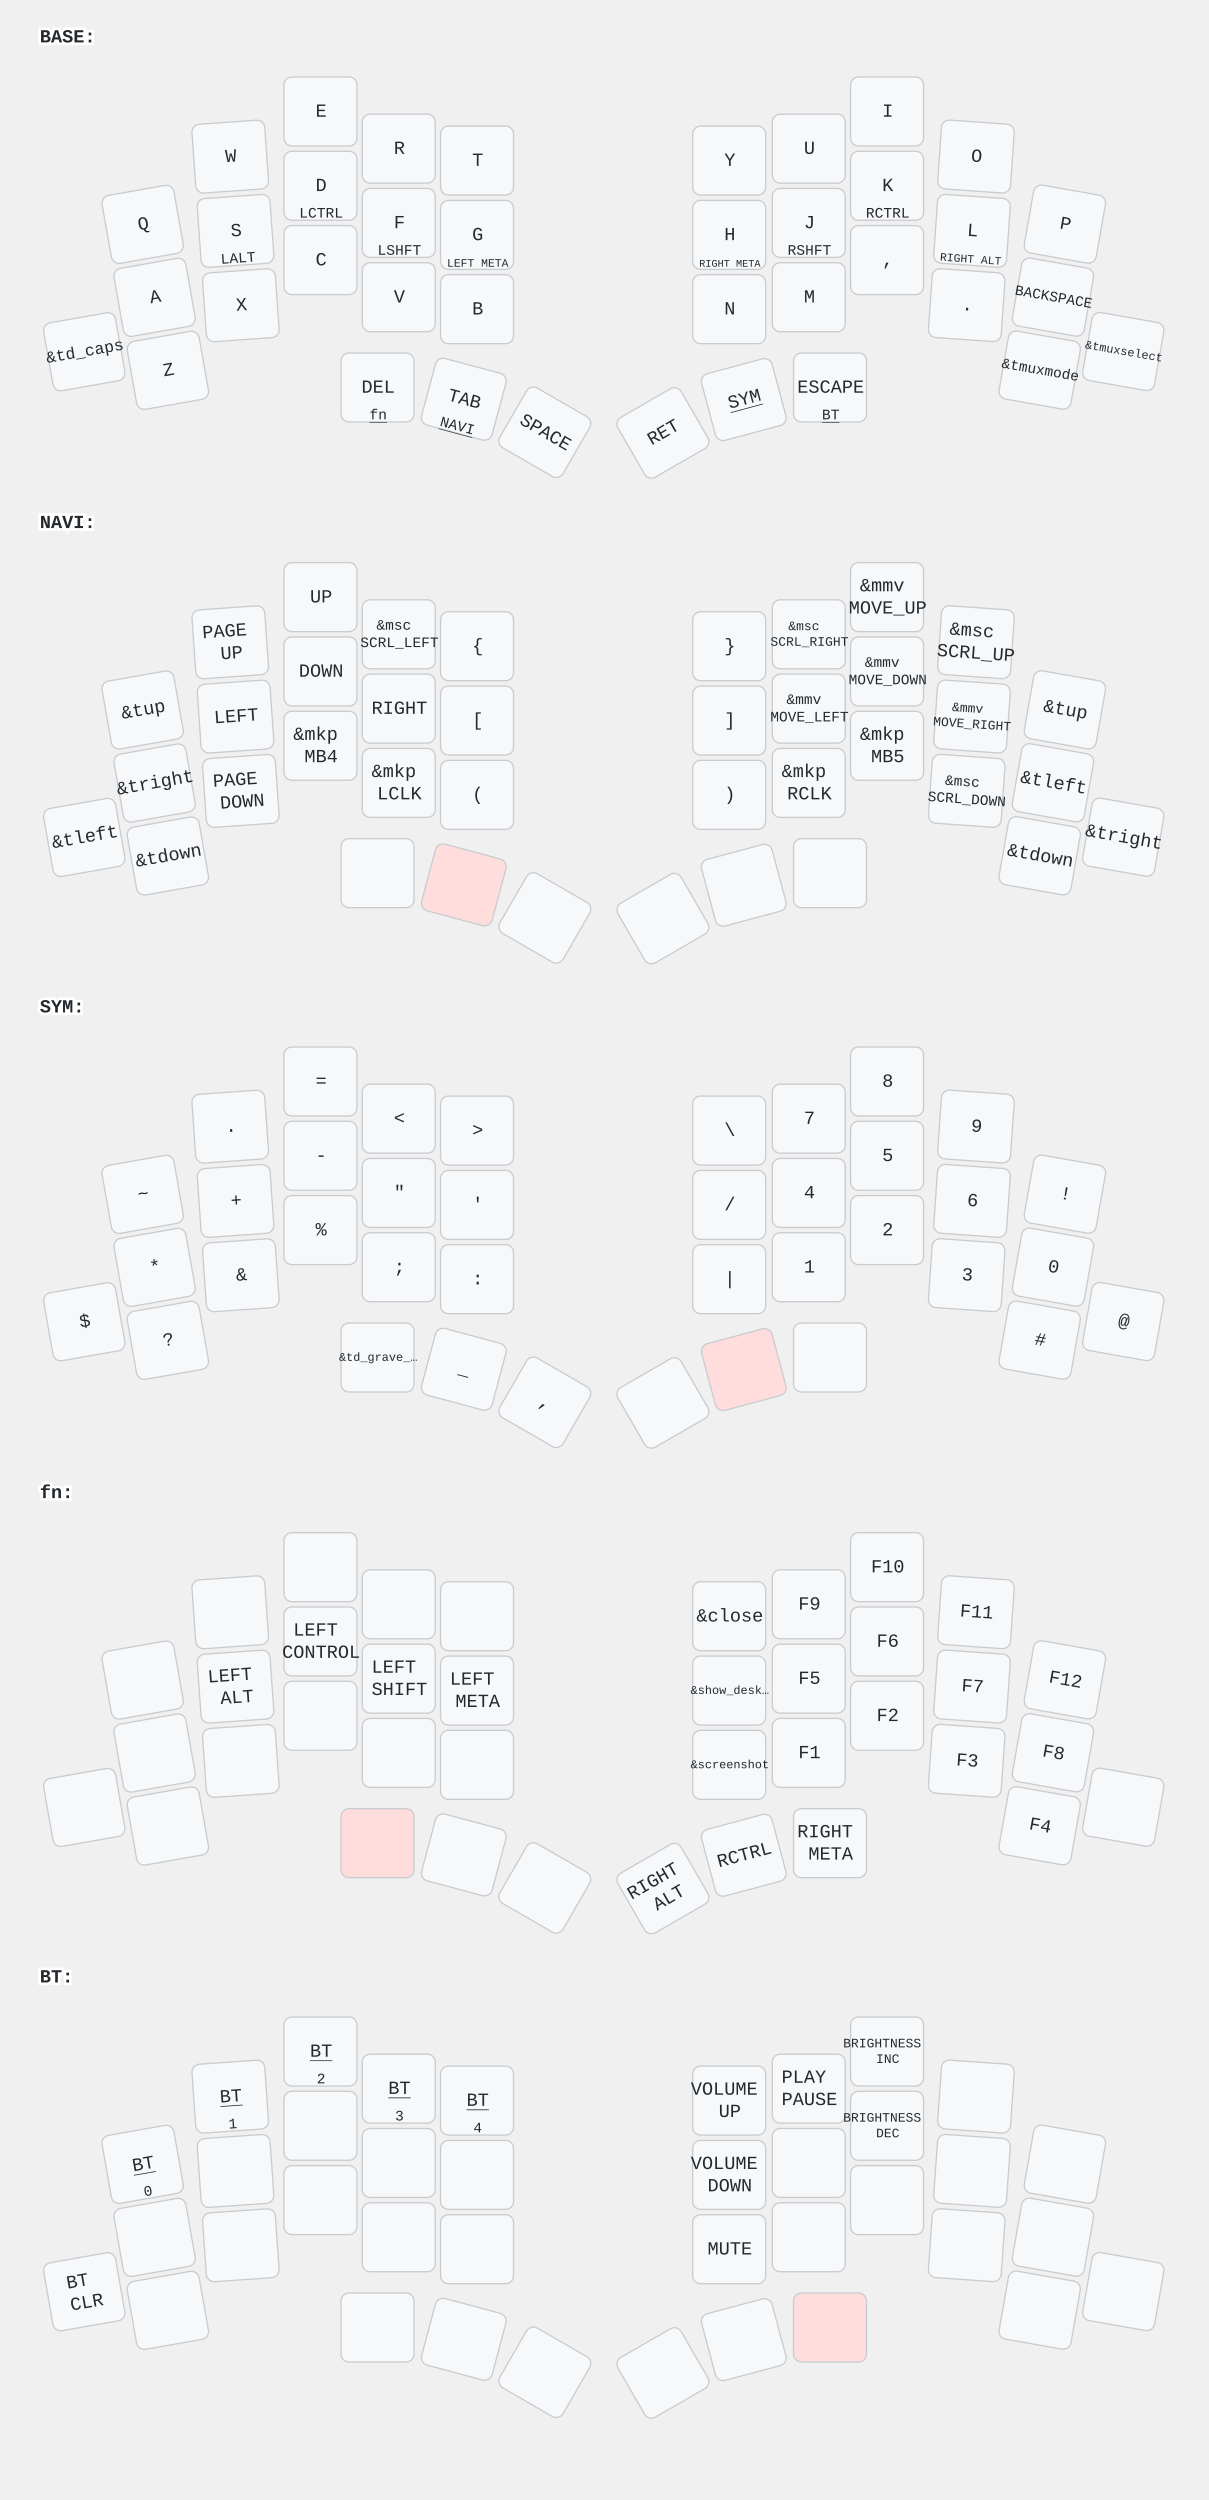
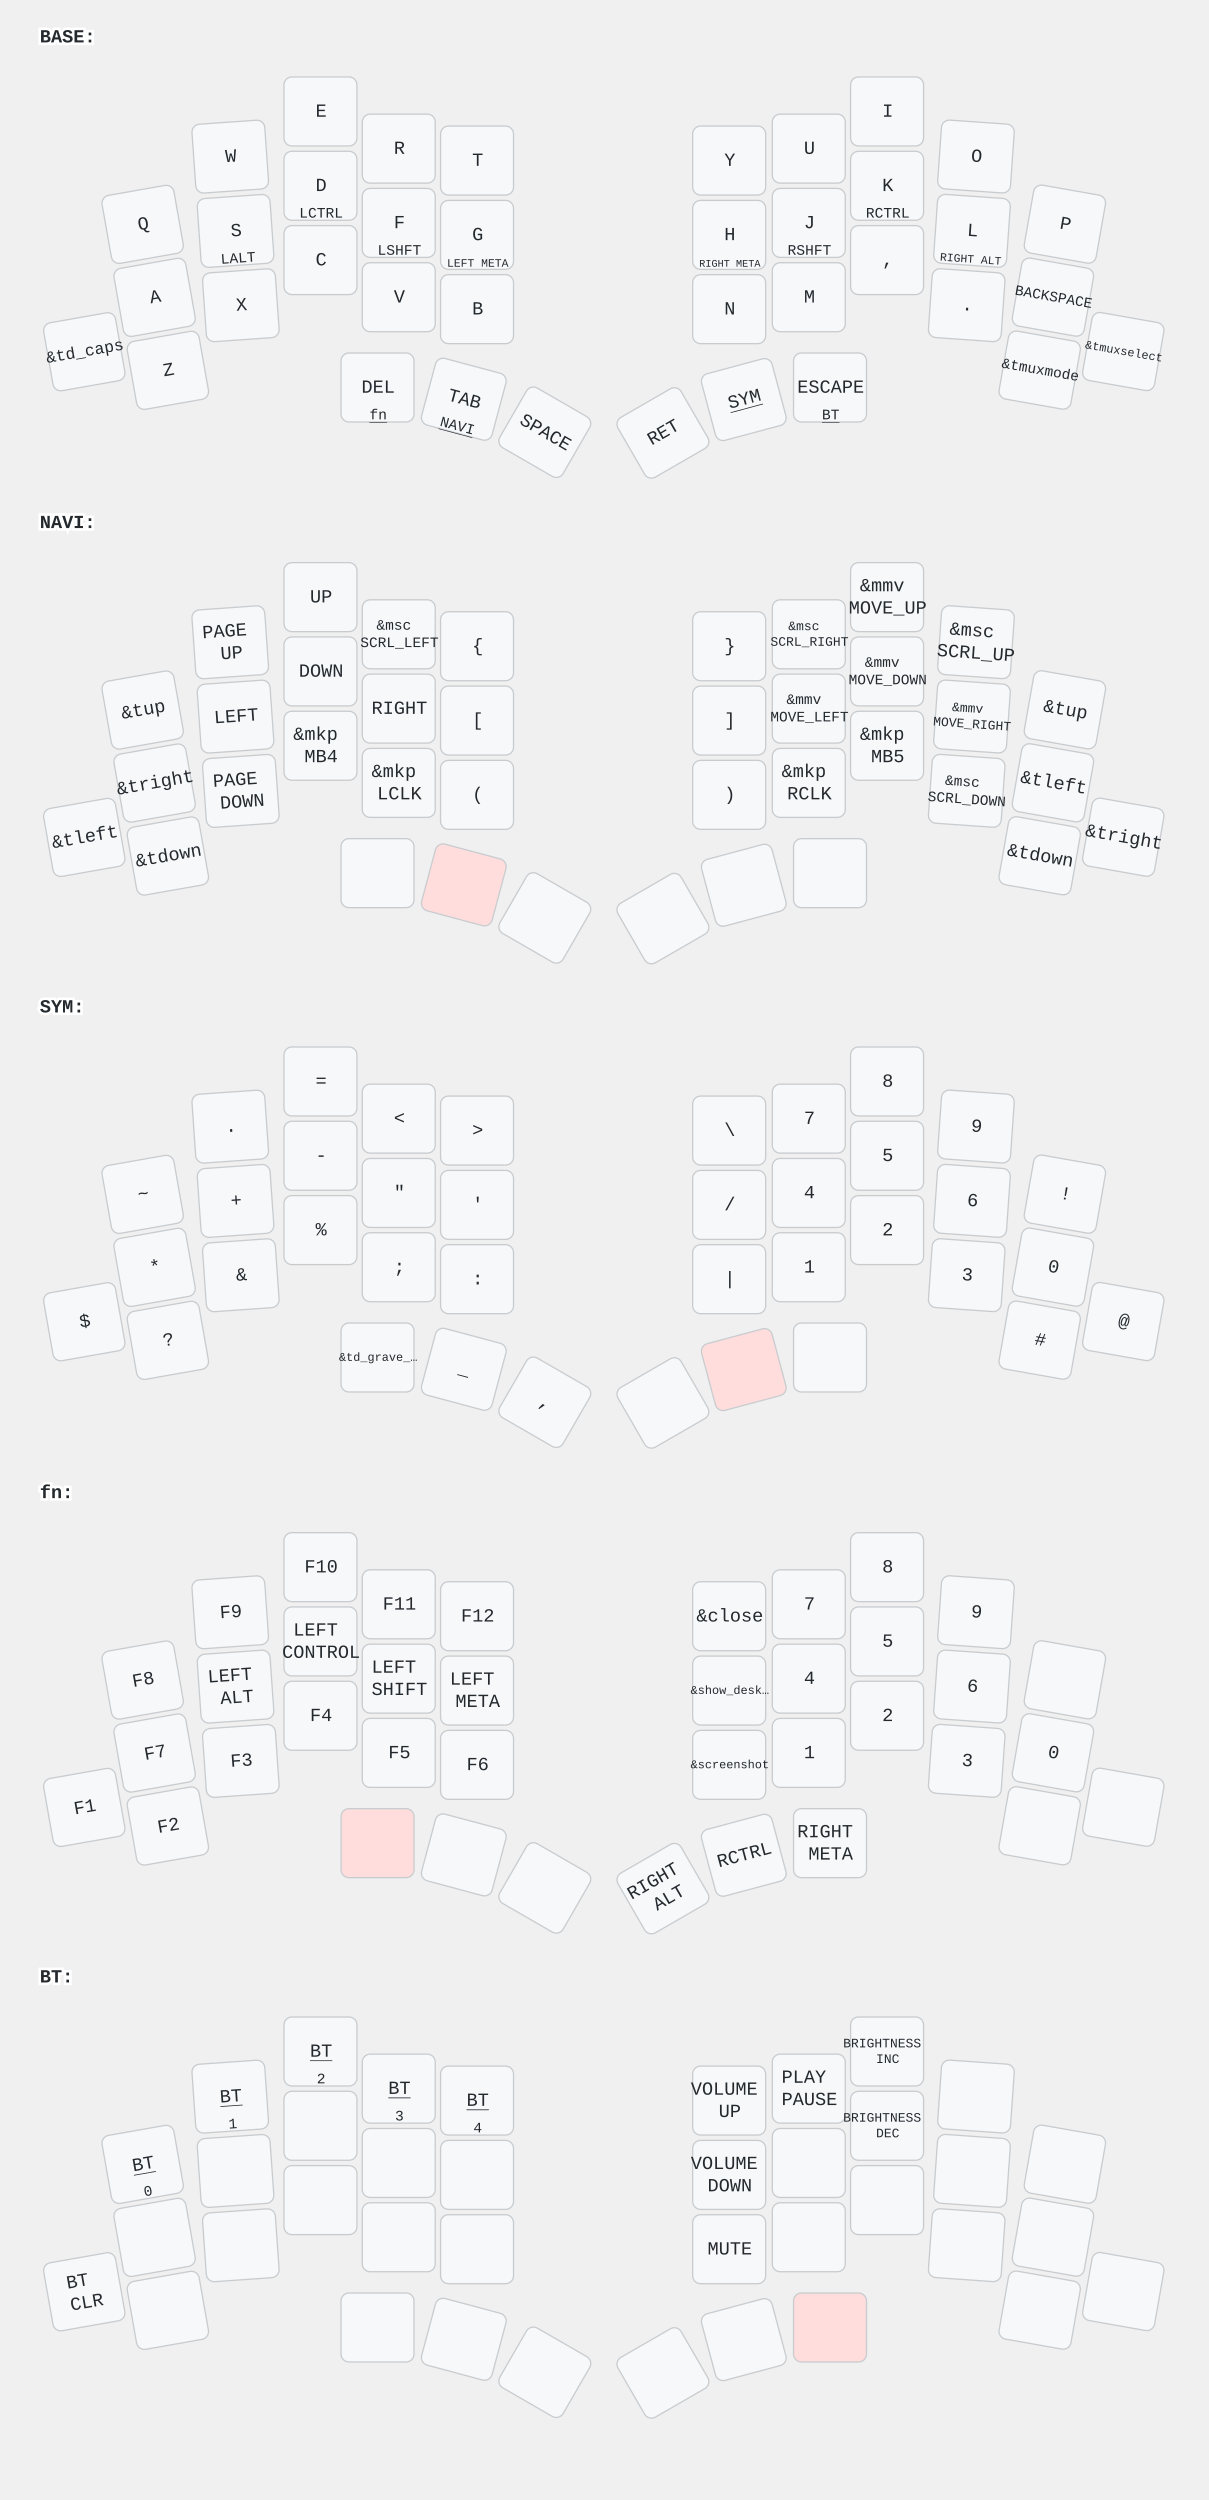
<svg xmlns="http://www.w3.org/2000/svg" width="911" height="1884" viewBox="0 0 911 1884" class="keymap">
  <style>/* inherit to force styles through use tags */
svg path {
    fill: inherit;
}

/* font and background color specifications */
svg.keymap {
    font-family: SFMono-Regular,Consolas,Liberation Mono,Menlo,monospace;
    font-size: 14px;
    font-kerning: normal;
    text-rendering: optimizeLegibility;
    fill: #24292e;
}

/* default key styling */
rect.key {
    fill: #f6f8fa;
}

rect.key, rect.combo {
    stroke: #c9cccf;
    stroke-width: 1;
}

/* default key side styling, only used is draw_key_sides is set */
rect.side {
    filter: brightness(90%);
}

/* color accent for combo boxes */
rect.combo, rect.combo-separate {
    fill: #cdf;
}

/* color accent for held keys */
rect.held, rect.combo.held {
    fill: #fdd;
}

/* color accent for ghost (optional) keys */
rect.ghost, rect.combo.ghost {
    stroke-dasharray: 4, 4;
    stroke-width: 2;
}

text {
    text-anchor: middle;
    dominant-baseline: middle;
}

/* styling for layer labels */
text.label {
    font-weight: bold;
    text-anchor: start;
    stroke: white;
    stroke-width: 4;
    paint-order: stroke;
}

/* styling for optional footer */
text.footer {
    text-anchor: end;
    dominant-baseline: auto;
    stroke: white;
    stroke-width: 4;
    paint-order: stroke;
}

/* styling for combo tap, and key non-tap label text */
text.combo, text.hold, text.shifted, text.left, text.right, text.tl, text.tr, text.bl, text.br {
    font-size: 11px;
}

text.hold, text.bl, text.br {
    text-anchor: middle;
    dominant-baseline: auto;
}

text.shifted, text.tl, text.tr {
    text-anchor: middle;
    dominant-baseline: hanging;
}

text.left, text.tl, text.bl {
    text-anchor: start;
}

text.right, text.tr, text.br {
    text-anchor: end;
}

text.layer-activator {
    text-decoration: underline;
}

/* styling for hold/shifted label text in combo box */
text.combo.hold, text.combo.shifted, text.combo.left, text.combo.right {
    font-size: 8px;
}

/* lighter symbol for transparent keys */
text.trans {
    fill: #7b7e81;
}

/* styling for combo dendrons */
path.combo {
    stroke-width: 1;
    stroke: gray;
    fill: none;
}

/* Start Tabler Icons Cleanup */
/* cannot use height/width with glyphs */
.icon-tabler &gt; path {
    fill: inherit;
    stroke: inherit;
    stroke-width: 2;
}
/* hide tabler's default box */
.icon-tabler &gt; path[stroke="none"][fill="none"] {
    visibility: hidden;
}
/* End Tabler Icons Cleanup */
</style>
  <g transform="translate(30, 0)" class="layer-BASE">
    <text x="0" y="28" class="label" id="BASE">BASE:</text>
    <g transform="translate(0, 56)">
      <g transform="translate(78, 113) rotate(-10.0)" class="key keypos-0">
        <rect rx="6" ry="6" x="-28" y="-26" width="55" height="52" class="key" />
        <text x="0" y="0" class="key tap">Q</text>
      </g>
      <g transform="translate(144, 62) rotate(-4.0)" class="key keypos-1">
        <rect rx="6" ry="6" x="-28" y="-26" width="55" height="52" class="key" />
        <text x="0" y="0" class="key tap">W</text>
      </g>
      <g transform="translate(212, 28)" class="key keypos-2">
        <rect rx="6" ry="6" x="-28" y="-26" width="55" height="52" class="key" />
        <text x="0" y="0" class="key tap">E</text>
      </g>
      <g transform="translate(271, 56)" class="key keypos-3">
        <rect rx="6" ry="6" x="-28" y="-26" width="55" height="52" class="key" />
        <text x="0" y="0" class="key tap">R</text>
      </g>
      <g transform="translate(330, 65)" class="key keypos-4">
        <rect rx="6" ry="6" x="-28" y="-26" width="55" height="52" class="key" />
        <text x="0" y="0" class="key tap">T</text>
      </g>
      <g transform="translate(520, 65)" class="key keypos-5">
        <rect rx="6" ry="6" x="-28" y="-26" width="55" height="52" class="key" />
        <text x="0" y="0" class="key tap">Y</text>
      </g>
      <g transform="translate(580, 56)" class="key keypos-6">
        <rect rx="6" ry="6" x="-28" y="-26" width="55" height="52" class="key" />
        <text x="0" y="0" class="key tap">U</text>
      </g>
      <g transform="translate(639, 28)" class="key keypos-7">
        <rect rx="6" ry="6" x="-28" y="-26" width="55" height="52" class="key" />
        <text x="0" y="0" class="key tap">I</text>
      </g>
      <g transform="translate(706, 62) rotate(4.0)" class="key keypos-8">
        <rect rx="6" ry="6" x="-28" y="-26" width="55" height="52" class="key" />
        <text x="0" y="0" class="key tap">O</text>
      </g>
      <g transform="translate(773, 113) rotate(10.0)" class="key keypos-9">
        <rect rx="6" ry="6" x="-28" y="-26" width="55" height="52" class="key" />
        <text x="0" y="0" class="key tap">P</text>
      </g>
      <g transform="translate(87, 168) rotate(-10.0)" class="key keypos-10">
        <rect rx="6" ry="6" x="-28" y="-26" width="55" height="52" class="key" />
        <text x="0" y="0" class="key tap">A</text>
      </g>
      <g transform="translate(148, 118) rotate(-4.0)" class="key keypos-11">
        <rect rx="6" ry="6" x="-28" y="-26" width="55" height="52" class="key" />
        <text x="0" y="0" class="key tap">S</text>
        <text x="0" y="24" class="key hold">LALT</text>
      </g>
      <g transform="translate(212, 84)" class="key keypos-12">
        <rect rx="6" ry="6" x="-28" y="-26" width="55" height="52" class="key" />
        <text x="0" y="0" class="key tap">D</text>
        <text x="0" y="24" class="key hold">LCTRL</text>
      </g>
      <g transform="translate(271, 112)" class="key keypos-13">
        <rect rx="6" ry="6" x="-28" y="-26" width="55" height="52" class="key" />
        <text x="0" y="0" class="key tap">F</text>
        <text x="0" y="24" class="key hold">LSHFT</text>
      </g>
      <g transform="translate(330, 121)" class="key keypos-14">
        <rect rx="6" ry="6" x="-28" y="-26" width="55" height="52" class="key" />
        <text x="0" y="0" class="key tap">G</text>
        <text x="0" y="24" class="key hold">
          <tspan style="font-size: 78%">LEFT META</tspan>
        </text>
      </g>
      <g transform="translate(520, 121)" class="key keypos-15">
        <rect rx="6" ry="6" x="-28" y="-26" width="55" height="52" class="key" />
        <text x="0" y="0" class="key tap">H</text>
        <text x="0" y="24" class="key hold">
          <tspan style="font-size: 70%">RIGHT META</tspan>
        </text>
      </g>
      <g transform="translate(580, 112)" class="key keypos-16">
        <rect rx="6" ry="6" x="-28" y="-26" width="55" height="52" class="key" />
        <text x="0" y="0" class="key tap">J</text>
        <text x="0" y="24" class="key hold">RSHFT</text>
      </g>
      <g transform="translate(639, 84)" class="key keypos-17">
        <rect rx="6" ry="6" x="-28" y="-26" width="55" height="52" class="key" />
        <text x="0" y="0" class="key tap">K</text>
        <text x="0" y="24" class="key hold">RCTRL</text>
      </g>
      <g transform="translate(703, 118) rotate(4.0)" class="key keypos-18">
        <rect rx="6" ry="6" x="-28" y="-26" width="55" height="52" class="key" />
        <text x="0" y="0" class="key tap">L</text>
        <text x="0" y="24" class="key hold">
          <tspan style="font-size: 78%">RIGHT ALT</tspan>
        </text>
      </g>
      <g transform="translate(764, 168) rotate(10.0)" class="key keypos-19">
        <rect rx="6" ry="6" x="-28" y="-26" width="55" height="52" class="key" />
        <text x="0" y="0" class="key tap">
          <tspan style="font-size: 78%">BACKSPACE</tspan>
        </text>
      </g>
      <g transform="translate(34, 209) rotate(-10.0)" class="key keypos-20">
        <rect rx="6" ry="6" x="-28" y="-26" width="55" height="52" class="key" />
        <text x="0" y="0" class="key tap">
          <tspan style="font-size: 88%">&amp;td_caps</tspan>
        </text>
      </g>
      <g transform="translate(97, 223) rotate(-10.0)" class="key keypos-21">
        <rect rx="6" ry="6" x="-28" y="-26" width="55" height="52" class="key" />
        <text x="0" y="0" class="key tap">Z</text>
      </g>
      <g transform="translate(152, 174) rotate(-4.0)" class="key keypos-22">
        <rect rx="6" ry="6" x="-28" y="-26" width="55" height="52" class="key" />
        <text x="0" y="0" class="key tap">X</text>
      </g>
      <g transform="translate(212, 140)" class="key keypos-23">
        <rect rx="6" ry="6" x="-28" y="-26" width="55" height="52" class="key" />
        <text x="0" y="0" class="key tap">C</text>
      </g>
      <g transform="translate(271, 168)" class="key keypos-24">
        <rect rx="6" ry="6" x="-28" y="-26" width="55" height="52" class="key" />
        <text x="0" y="0" class="key tap">V</text>
      </g>
      <g transform="translate(330, 177)" class="key keypos-25">
        <rect rx="6" ry="6" x="-28" y="-26" width="55" height="52" class="key" />
        <text x="0" y="0" class="key tap">B</text>
      </g>
      <g transform="translate(520, 177)" class="key keypos-26">
        <rect rx="6" ry="6" x="-28" y="-26" width="55" height="52" class="key" />
        <text x="0" y="0" class="key tap">N</text>
      </g>
      <g transform="translate(580, 168)" class="key keypos-27">
        <rect rx="6" ry="6" x="-28" y="-26" width="55" height="52" class="key" />
        <text x="0" y="0" class="key tap">M</text>
      </g>
      <g transform="translate(639, 140)" class="key keypos-28">
        <rect rx="6" ry="6" x="-28" y="-26" width="55" height="52" class="key" />
        <text x="0" y="0" class="key tap">,</text>
      </g>
      <g transform="translate(699, 174) rotate(4.0)" class="key keypos-29">
        <rect rx="6" ry="6" x="-28" y="-26" width="55" height="52" class="key" />
        <text x="0" y="0" class="key tap">.</text>
      </g>
      <g transform="translate(754, 223) rotate(10.0)" class="key keypos-30">
        <rect rx="6" ry="6" x="-28" y="-26" width="55" height="52" class="key" />
        <text x="0" y="0" class="key tap">
          <tspan style="font-size: 78%">&amp;tmuxmode</tspan>
        </text>
      </g>
      <g transform="translate(817, 209) rotate(10.0)" class="key keypos-31">
        <rect rx="6" ry="6" x="-28" y="-26" width="55" height="52" class="key" />
        <text x="0" y="0" class="key tap">
          <tspan style="font-size: 64%">&amp;tmuxselect</tspan>
        </text>
      </g>
      <g transform="translate(255, 236)" class="key keypos-32">
        <rect rx="6" ry="6" x="-28" y="-26" width="55" height="52" class="key" />
        <text x="0" y="0" class="key tap">DEL</text>
        <a href="#fn">
          <text x="0" y="24" class="key hold layer-activator">fn</text>
        </a>
      </g>
      <g transform="translate(320, 245) rotate(15.0)" class="key keypos-33">
        <rect rx="6" ry="6" x="-28" y="-26" width="55" height="52" class="key" />
        <text x="0" y="0" class="key tap">TAB</text>
        <a href="#NAVI">
          <text x="0" y="24" class="key hold layer-activator">NAVI</text>
        </a>
      </g>
      <g transform="translate(381, 270) rotate(30.0)" class="key keypos-34">
        <rect rx="6" ry="6" x="-28" y="-26" width="55" height="52" class="key" />
        <text x="0" y="0" class="key tap">SPACE</text>
      </g>
      <g transform="translate(470, 270) rotate(-30.0)" class="key keypos-35">
        <rect rx="6" ry="6" x="-28" y="-26" width="55" height="52" class="key" />
        <text x="0" y="0" class="key tap">RET</text>
      </g>
      <g transform="translate(531, 245) rotate(-15.0)" class="key keypos-36">
        <rect rx="6" ry="6" x="-28" y="-26" width="55" height="52" class="key" />
        <a href="#SYM">
          <text x="0" y="0" class="key tap layer-activator">SYM</text>
        </a>
      </g>
      <g transform="translate(596, 236)" class="key keypos-37">
        <rect rx="6" ry="6" x="-28" y="-26" width="55" height="52" class="key" />
        <text x="0" y="0" class="key tap">ESCAPE</text>
        <a href="#BT">
          <text x="0" y="24" class="key hold layer-activator">BT</text>
        </a>
      </g>
    </g>
  </g>
  <g transform="translate(30, 366)" class="layer-NAVI">
    <text x="0" y="28" class="label" id="NAVI">NAVI:</text>
    <g transform="translate(0, 56)">
      <g transform="translate(78, 113) rotate(-10.0)" class="key keypos-0">
        <rect rx="6" ry="6" x="-28" y="-26" width="55" height="52" class="key" />
        <text x="0" y="0" class="key tap">&amp;tup</text>
      </g>
      <g transform="translate(144, 62) rotate(-4.0)" class="key keypos-1">
        <rect rx="6" ry="6" x="-28" y="-26" width="55" height="52" class="key" />
        <text x="0" y="0" class="key tap">
          <tspan x="0" dy="-0.6em">PAGE</tspan>
          <tspan x="0" dy="1.2em">UP</tspan>
        </text>
      </g>
      <g transform="translate(212, 28)" class="key keypos-2">
        <rect rx="6" ry="6" x="-28" y="-26" width="55" height="52" class="key" />
        <text x="0" y="0" class="key tap">UP</text>
      </g>
      <g transform="translate(271, 56)" class="key keypos-3">
        <rect rx="6" ry="6" x="-28" y="-26" width="55" height="52" class="key" />
        <text x="0" y="0" class="key tap">
          <tspan x="0" dy="-0.6em" style="font-size: 78%">&amp;msc</tspan>
          <tspan x="0" dy="1.2em" style="font-size: 78%">SCRL_LEFT</tspan>
        </text>
      </g>
      <g transform="translate(330, 65)" class="key keypos-4">
        <rect rx="6" ry="6" x="-28" y="-26" width="55" height="52" class="key" />
        <text x="0" y="0" class="key tap">{</text>
      </g>
      <g transform="translate(520, 65)" class="key keypos-5">
        <rect rx="6" ry="6" x="-28" y="-26" width="55" height="52" class="key" />
        <text x="0" y="0" class="key tap">}</text>
      </g>
      <g transform="translate(580, 56)" class="key keypos-6">
        <rect rx="6" ry="6" x="-28" y="-26" width="55" height="52" class="key" />
        <text x="0" y="0" class="key tap">
          <tspan x="0" dy="-0.6em" style="font-size: 70%">&amp;msc</tspan>
          <tspan x="0" dy="1.2em" style="font-size: 70%">SCRL_RIGHT</tspan>
        </text>
      </g>
      <g transform="translate(639, 28)" class="key keypos-7">
        <rect rx="6" ry="6" x="-28" y="-26" width="55" height="52" class="key" />
        <text x="0" y="0" class="key tap">
          <tspan x="0" dy="-0.6em">&amp;mmv</tspan>
          <tspan x="0" dy="1.2em">MOVE_UP</tspan>
        </text>
      </g>
      <g transform="translate(706, 62) rotate(4.0)" class="key keypos-8">
        <rect rx="6" ry="6" x="-28" y="-26" width="55" height="52" class="key" />
        <text x="0" y="0" class="key tap">
          <tspan x="0" dy="-0.6em">&amp;msc</tspan>
          <tspan x="0" dy="1.2em">SCRL_UP</tspan>
        </text>
      </g>
      <g transform="translate(773, 113) rotate(10.0)" class="key keypos-9">
        <rect rx="6" ry="6" x="-28" y="-26" width="55" height="52" class="key" />
        <text x="0" y="0" class="key tap">&amp;tup</text>
      </g>
      <g transform="translate(87, 168) rotate(-10.0)" class="key keypos-10">
        <rect rx="6" ry="6" x="-28" y="-26" width="55" height="52" class="key" />
        <text x="0" y="0" class="key tap">&amp;tright</text>
      </g>
      <g transform="translate(148, 118) rotate(-4.0)" class="key keypos-11">
        <rect rx="6" ry="6" x="-28" y="-26" width="55" height="52" class="key" />
        <text x="0" y="0" class="key tap">LEFT</text>
      </g>
      <g transform="translate(212, 84)" class="key keypos-12">
        <rect rx="6" ry="6" x="-28" y="-26" width="55" height="52" class="key" />
        <text x="0" y="0" class="key tap">DOWN</text>
      </g>
      <g transform="translate(271, 112)" class="key keypos-13">
        <rect rx="6" ry="6" x="-28" y="-26" width="55" height="52" class="key" />
        <text x="0" y="0" class="key tap">RIGHT</text>
      </g>
      <g transform="translate(330, 121)" class="key keypos-14">
        <rect rx="6" ry="6" x="-28" y="-26" width="55" height="52" class="key" />
        <text x="0" y="0" class="key tap">[</text>
      </g>
      <g transform="translate(520, 121)" class="key keypos-15">
        <rect rx="6" ry="6" x="-28" y="-26" width="55" height="52" class="key" />
        <text x="0" y="0" class="key tap">]</text>
      </g>
      <g transform="translate(580, 112)" class="key keypos-16">
        <rect rx="6" ry="6" x="-28" y="-26" width="55" height="52" class="key" />
        <text x="0" y="0" class="key tap">
          <tspan x="0" dy="-0.6em" style="font-size: 78%">&amp;mmv</tspan>
          <tspan x="0" dy="1.2em" style="font-size: 78%">MOVE_LEFT</tspan>
        </text>
      </g>
      <g transform="translate(639, 84)" class="key keypos-17">
        <rect rx="6" ry="6" x="-28" y="-26" width="55" height="52" class="key" />
        <text x="0" y="0" class="key tap">
          <tspan x="0" dy="-0.6em" style="font-size: 78%">&amp;mmv</tspan>
          <tspan x="0" dy="1.2em" style="font-size: 78%">MOVE_DOWN</tspan>
        </text>
      </g>
      <g transform="translate(703, 118) rotate(4.0)" class="key keypos-18">
        <rect rx="6" ry="6" x="-28" y="-26" width="55" height="52" class="key" />
        <text x="0" y="0" class="key tap">
          <tspan x="0" dy="-0.6em" style="font-size: 70%">&amp;mmv</tspan>
          <tspan x="0" dy="1.2em" style="font-size: 70%">MOVE_RIGHT</tspan>
        </text>
      </g>
      <g transform="translate(764, 168) rotate(10.0)" class="key keypos-19">
        <rect rx="6" ry="6" x="-28" y="-26" width="55" height="52" class="key" />
        <text x="0" y="0" class="key tap">&amp;tleft</text>
      </g>
      <g transform="translate(34, 209) rotate(-10.0)" class="key keypos-20">
        <rect rx="6" ry="6" x="-28" y="-26" width="55" height="52" class="key" />
        <text x="0" y="0" class="key tap">&amp;tleft</text>
      </g>
      <g transform="translate(97, 223) rotate(-10.0)" class="key keypos-21">
        <rect rx="6" ry="6" x="-28" y="-26" width="55" height="52" class="key" />
        <text x="0" y="0" class="key tap">&amp;tdown</text>
      </g>
      <g transform="translate(152, 174) rotate(-4.0)" class="key keypos-22">
        <rect rx="6" ry="6" x="-28" y="-26" width="55" height="52" class="key" />
        <text x="0" y="0" class="key tap">
          <tspan x="0" dy="-0.6em">PAGE</tspan>
          <tspan x="0" dy="1.2em">DOWN</tspan>
        </text>
      </g>
      <g transform="translate(212, 140)" class="key keypos-23">
        <rect rx="6" ry="6" x="-28" y="-26" width="55" height="52" class="key" />
        <text x="0" y="0" class="key tap">
          <tspan x="0" dy="-0.6em">&amp;mkp</tspan>
          <tspan x="0" dy="1.2em">MB4</tspan>
        </text>
      </g>
      <g transform="translate(271, 168)" class="key keypos-24">
        <rect rx="6" ry="6" x="-28" y="-26" width="55" height="52" class="key" />
        <text x="0" y="0" class="key tap">
          <tspan x="0" dy="-0.6em">&amp;mkp</tspan>
          <tspan x="0" dy="1.2em">LCLK</tspan>
        </text>
      </g>
      <g transform="translate(330, 177)" class="key keypos-25">
        <rect rx="6" ry="6" x="-28" y="-26" width="55" height="52" class="key" />
        <text x="0" y="0" class="key tap">(</text>
      </g>
      <g transform="translate(520, 177)" class="key keypos-26">
        <rect rx="6" ry="6" x="-28" y="-26" width="55" height="52" class="key" />
        <text x="0" y="0" class="key tap">)</text>
      </g>
      <g transform="translate(580, 168)" class="key keypos-27">
        <rect rx="6" ry="6" x="-28" y="-26" width="55" height="52" class="key" />
        <text x="0" y="0" class="key tap">
          <tspan x="0" dy="-0.6em">&amp;mkp</tspan>
          <tspan x="0" dy="1.2em">RCLK</tspan>
        </text>
      </g>
      <g transform="translate(639, 140)" class="key keypos-28">
        <rect rx="6" ry="6" x="-28" y="-26" width="55" height="52" class="key" />
        <text x="0" y="0" class="key tap">
          <tspan x="0" dy="-0.6em">&amp;mkp</tspan>
          <tspan x="0" dy="1.2em">MB5</tspan>
        </text>
      </g>
      <g transform="translate(699, 174) rotate(4.0)" class="key keypos-29">
        <rect rx="6" ry="6" x="-28" y="-26" width="55" height="52" class="key" />
        <text x="0" y="0" class="key tap">
          <tspan x="0" dy="-0.6em" style="font-size: 78%">&amp;msc</tspan>
          <tspan x="0" dy="1.2em" style="font-size: 78%">SCRL_DOWN</tspan>
        </text>
      </g>
      <g transform="translate(754, 223) rotate(10.0)" class="key keypos-30">
        <rect rx="6" ry="6" x="-28" y="-26" width="55" height="52" class="key" />
        <text x="0" y="0" class="key tap">&amp;tdown</text>
      </g>
      <g transform="translate(817, 209) rotate(10.0)" class="key keypos-31">
        <rect rx="6" ry="6" x="-28" y="-26" width="55" height="52" class="key" />
        <text x="0" y="0" class="key tap">&amp;tright</text>
      </g>
      <g transform="translate(255, 236)" class="key keypos-32">
        <rect rx="6" ry="6" x="-28" y="-26" width="55" height="52" class="key" />
      </g>
      <g transform="translate(320, 245) rotate(15.0)" class="key held keypos-33">
        <rect rx="6" ry="6" x="-28" y="-26" width="55" height="52" class="key held" />
      </g>
      <g transform="translate(381, 270) rotate(30.0)" class="key keypos-34">
        <rect rx="6" ry="6" x="-28" y="-26" width="55" height="52" class="key" />
      </g>
      <g transform="translate(470, 270) rotate(-30.0)" class="key keypos-35">
        <rect rx="6" ry="6" x="-28" y="-26" width="55" height="52" class="key" />
      </g>
      <g transform="translate(531, 245) rotate(-15.0)" class="key keypos-36">
        <rect rx="6" ry="6" x="-28" y="-26" width="55" height="52" class="key" />
      </g>
      <g transform="translate(596, 236)" class="key keypos-37">
        <rect rx="6" ry="6" x="-28" y="-26" width="55" height="52" class="key" />
      </g>
    </g>
  </g>
  <g transform="translate(30, 731)" class="layer-SYM">
    <text x="0" y="28" class="label" id="SYM">SYM:</text>
    <g transform="translate(0, 56)">
      <g transform="translate(78, 113) rotate(-10.0)" class="key keypos-0">
        <rect rx="6" ry="6" x="-28" y="-26" width="55" height="52" class="key" />
        <text x="0" y="0" class="key tap">~</text>
      </g>
      <g transform="translate(144, 62) rotate(-4.0)" class="key keypos-1">
        <rect rx="6" ry="6" x="-28" y="-26" width="55" height="52" class="key" />
        <text x="0" y="0" class="key tap">.</text>
      </g>
      <g transform="translate(212, 28)" class="key keypos-2">
        <rect rx="6" ry="6" x="-28" y="-26" width="55" height="52" class="key" />
        <text x="0" y="0" class="key tap">=</text>
      </g>
      <g transform="translate(271, 56)" class="key keypos-3">
        <rect rx="6" ry="6" x="-28" y="-26" width="55" height="52" class="key" />
        <text x="0" y="0" class="key tap">&lt;</text>
      </g>
      <g transform="translate(330, 65)" class="key keypos-4">
        <rect rx="6" ry="6" x="-28" y="-26" width="55" height="52" class="key" />
        <text x="0" y="0" class="key tap">&gt;</text>
      </g>
      <g transform="translate(520, 65)" class="key keypos-5">
        <rect rx="6" ry="6" x="-28" y="-26" width="55" height="52" class="key" />
        <text x="0" y="0" class="key tap">\</text>
      </g>
      <g transform="translate(580, 56)" class="key keypos-6">
        <rect rx="6" ry="6" x="-28" y="-26" width="55" height="52" class="key" />
        <text x="0" y="0" class="key tap">7</text>
      </g>
      <g transform="translate(639, 28)" class="key keypos-7">
        <rect rx="6" ry="6" x="-28" y="-26" width="55" height="52" class="key" />
        <text x="0" y="0" class="key tap">8</text>
      </g>
      <g transform="translate(706, 62) rotate(4.0)" class="key keypos-8">
        <rect rx="6" ry="6" x="-28" y="-26" width="55" height="52" class="key" />
        <text x="0" y="0" class="key tap">9</text>
      </g>
      <g transform="translate(773, 113) rotate(10.0)" class="key keypos-9">
        <rect rx="6" ry="6" x="-28" y="-26" width="55" height="52" class="key" />
        <text x="0" y="0" class="key tap">!</text>
      </g>
      <g transform="translate(87, 168) rotate(-10.0)" class="key keypos-10">
        <rect rx="6" ry="6" x="-28" y="-26" width="55" height="52" class="key" />
        <text x="0" y="0" class="key tap">*</text>
      </g>
      <g transform="translate(148, 118) rotate(-4.0)" class="key keypos-11">
        <rect rx="6" ry="6" x="-28" y="-26" width="55" height="52" class="key" />
        <text x="0" y="0" class="key tap">+</text>
      </g>
      <g transform="translate(212, 84)" class="key keypos-12">
        <rect rx="6" ry="6" x="-28" y="-26" width="55" height="52" class="key" />
        <text x="0" y="0" class="key tap">-</text>
      </g>
      <g transform="translate(271, 112)" class="key keypos-13">
        <rect rx="6" ry="6" x="-28" y="-26" width="55" height="52" class="key" />
        <text x="0" y="0" class="key tap">"</text>
      </g>
      <g transform="translate(330, 121)" class="key keypos-14">
        <rect rx="6" ry="6" x="-28" y="-26" width="55" height="52" class="key" />
        <text x="0" y="0" class="key tap">'</text>
      </g>
      <g transform="translate(520, 121)" class="key keypos-15">
        <rect rx="6" ry="6" x="-28" y="-26" width="55" height="52" class="key" />
        <text x="0" y="0" class="key tap">/</text>
      </g>
      <g transform="translate(580, 112)" class="key keypos-16">
        <rect rx="6" ry="6" x="-28" y="-26" width="55" height="52" class="key" />
        <text x="0" y="0" class="key tap">4</text>
      </g>
      <g transform="translate(639, 84)" class="key keypos-17">
        <rect rx="6" ry="6" x="-28" y="-26" width="55" height="52" class="key" />
        <text x="0" y="0" class="key tap">5</text>
      </g>
      <g transform="translate(703, 118) rotate(4.0)" class="key keypos-18">
        <rect rx="6" ry="6" x="-28" y="-26" width="55" height="52" class="key" />
        <text x="0" y="0" class="key tap">6</text>
      </g>
      <g transform="translate(764, 168) rotate(10.0)" class="key keypos-19">
        <rect rx="6" ry="6" x="-28" y="-26" width="55" height="52" class="key" />
        <text x="0" y="0" class="key tap">0</text>
      </g>
      <g transform="translate(34, 209) rotate(-10.0)" class="key keypos-20">
        <rect rx="6" ry="6" x="-28" y="-26" width="55" height="52" class="key" />
        <text x="0" y="0" class="key tap">$</text>
      </g>
      <g transform="translate(97, 223) rotate(-10.0)" class="key keypos-21">
        <rect rx="6" ry="6" x="-28" y="-26" width="55" height="52" class="key" />
        <text x="0" y="0" class="key tap">?</text>
      </g>
      <g transform="translate(152, 174) rotate(-4.0)" class="key keypos-22">
        <rect rx="6" ry="6" x="-28" y="-26" width="55" height="52" class="key" />
        <text x="0" y="0" class="key tap">&amp;</text>
      </g>
      <g transform="translate(212, 140)" class="key keypos-23">
        <rect rx="6" ry="6" x="-28" y="-26" width="55" height="52" class="key" />
        <text x="0" y="0" class="key tap">%</text>
      </g>
      <g transform="translate(271, 168)" class="key keypos-24">
        <rect rx="6" ry="6" x="-28" y="-26" width="55" height="52" class="key" />
        <text x="0" y="0" class="key tap">;</text>
      </g>
      <g transform="translate(330, 177)" class="key keypos-25">
        <rect rx="6" ry="6" x="-28" y="-26" width="55" height="52" class="key" />
        <text x="0" y="0" class="key tap">:</text>
      </g>
      <g transform="translate(520, 177)" class="key keypos-26">
        <rect rx="6" ry="6" x="-28" y="-26" width="55" height="52" class="key" />
        <text x="0" y="0" class="key tap">|</text>
      </g>
      <g transform="translate(580, 168)" class="key keypos-27">
        <rect rx="6" ry="6" x="-28" y="-26" width="55" height="52" class="key" />
        <text x="0" y="0" class="key tap">1</text>
      </g>
      <g transform="translate(639, 140)" class="key keypos-28">
        <rect rx="6" ry="6" x="-28" y="-26" width="55" height="52" class="key" />
        <text x="0" y="0" class="key tap">2</text>
      </g>
      <g transform="translate(699, 174) rotate(4.0)" class="key keypos-29">
        <rect rx="6" ry="6" x="-28" y="-26" width="55" height="52" class="key" />
        <text x="0" y="0" class="key tap">3</text>
      </g>
      <g transform="translate(754, 223) rotate(10.0)" class="key keypos-30">
        <rect rx="6" ry="6" x="-28" y="-26" width="55" height="52" class="key" />
        <text x="0" y="0" class="key tap">#</text>
      </g>
      <g transform="translate(817, 209) rotate(10.0)" class="key keypos-31">
        <rect rx="6" ry="6" x="-28" y="-26" width="55" height="52" class="key" />
        <text x="0" y="0" class="key tap">@</text>
      </g>
      <g transform="translate(255, 236)" class="key keypos-32">
        <rect rx="6" ry="6" x="-28" y="-26" width="55" height="52" class="key" />
        <text x="0" y="0" class="key tap">
          <tspan style="font-size: 64%">&amp;td_grave_…</tspan>
        </text>
      </g>
      <g transform="translate(320, 245) rotate(15.0)" class="key keypos-33">
        <rect rx="6" ry="6" x="-28" y="-26" width="55" height="52" class="key" />
        <text x="0" y="0" class="key tap">_</text>
      </g>
      <g transform="translate(381, 270) rotate(30.0)" class="key keypos-34">
        <rect rx="6" ry="6" x="-28" y="-26" width="55" height="52" class="key" />
        <text x="0" y="0" class="key tap">,</text>
      </g>
      <g transform="translate(470, 270) rotate(-30.0)" class="key keypos-35">
        <rect rx="6" ry="6" x="-28" y="-26" width="55" height="52" class="key" />
      </g>
      <g transform="translate(531, 245) rotate(-15.0)" class="key held keypos-36">
        <rect rx="6" ry="6" x="-28" y="-26" width="55" height="52" class="key held" />
      </g>
      <g transform="translate(596, 236)" class="key keypos-37">
        <rect rx="6" ry="6" x="-28" y="-26" width="55" height="52" class="key" />
      </g>
    </g>
  </g>
  <g transform="translate(30, 1097)" class="layer-fn">
    <text x="0" y="28" class="label" id="fn">fn:</text>
    <g transform="translate(0, 56)">
      <g transform="translate(78, 113) rotate(-10.0)" class="key keypos-0">
        <rect rx="6" ry="6" x="-28" y="-26" width="55" height="52" class="key" />
+         <text x="0" y="0" class="key tap">F8</text>
      </g>
      <g transform="translate(144, 62) rotate(-4.0)" class="key keypos-1">
        <rect rx="6" ry="6" x="-28" y="-26" width="55" height="52" class="key" />
+         <text x="0" y="0" class="key tap">F9</text>
      </g>
      <g transform="translate(212, 28)" class="key keypos-2">
        <rect rx="6" ry="6" x="-28" y="-26" width="55" height="52" class="key" />
+         <text x="0" y="0" class="key tap">F10</text>
      </g>
      <g transform="translate(271, 56)" class="key keypos-3">
        <rect rx="6" ry="6" x="-28" y="-26" width="55" height="52" class="key" />
+         <text x="0" y="0" class="key tap">F11</text>
      </g>
      <g transform="translate(330, 65)" class="key keypos-4">
        <rect rx="6" ry="6" x="-28" y="-26" width="55" height="52" class="key" />
+         <text x="0" y="0" class="key tap">F12</text>
      </g>
      <g transform="translate(520, 65)" class="key keypos-5">
        <rect rx="6" ry="6" x="-28" y="-26" width="55" height="52" class="key" />
        <text x="0" y="0" class="key tap">&amp;close</text>
      </g>
      <g transform="translate(580, 56)" class="key keypos-6">
        <rect rx="6" ry="6" x="-28" y="-26" width="55" height="52" class="key" />
-         <text x="0" y="0" class="key tap">F9</text>
+         <text x="0" y="0" class="key tap">7</text>
      </g>
      <g transform="translate(639, 28)" class="key keypos-7">
        <rect rx="6" ry="6" x="-28" y="-26" width="55" height="52" class="key" />
-         <text x="0" y="0" class="key tap">F10</text>
+         <text x="0" y="0" class="key tap">8</text>
      </g>
      <g transform="translate(706, 62) rotate(4.0)" class="key keypos-8">
        <rect rx="6" ry="6" x="-28" y="-26" width="55" height="52" class="key" />
-         <text x="0" y="0" class="key tap">F11</text>
+         <text x="0" y="0" class="key tap">9</text>
      </g>
      <g transform="translate(773, 113) rotate(10.0)" class="key keypos-9">
        <rect rx="6" ry="6" x="-28" y="-26" width="55" height="52" class="key" />
-         <text x="0" y="0" class="key tap">F12</text>
      </g>
      <g transform="translate(87, 168) rotate(-10.0)" class="key keypos-10">
        <rect rx="6" ry="6" x="-28" y="-26" width="55" height="52" class="key" />
+         <text x="0" y="0" class="key tap">F7</text>
      </g>
      <g transform="translate(148, 118) rotate(-4.0)" class="key keypos-11">
        <rect rx="6" ry="6" x="-28" y="-26" width="55" height="52" class="key" />
        <text x="0" y="0" class="key tap">
          <tspan x="0" dy="-0.6em">LEFT</tspan>
          <tspan x="0" dy="1.2em">ALT</tspan>
        </text>
      </g>
      <g transform="translate(212, 84)" class="key keypos-12">
        <rect rx="6" ry="6" x="-28" y="-26" width="55" height="52" class="key" />
        <text x="0" y="0" class="key tap">
          <tspan x="0" dy="-0.6em">LEFT</tspan>
          <tspan x="0" dy="1.2em">CONTROL</tspan>
        </text>
      </g>
      <g transform="translate(271, 112)" class="key keypos-13">
        <rect rx="6" ry="6" x="-28" y="-26" width="55" height="52" class="key" />
        <text x="0" y="0" class="key tap">
          <tspan x="0" dy="-0.6em">LEFT</tspan>
          <tspan x="0" dy="1.2em">SHIFT</tspan>
        </text>
      </g>
      <g transform="translate(330, 121)" class="key keypos-14">
        <rect rx="6" ry="6" x="-28" y="-26" width="55" height="52" class="key" />
        <text x="0" y="0" class="key tap">
          <tspan x="0" dy="-0.6em">LEFT</tspan>
          <tspan x="0" dy="1.2em">META</tspan>
        </text>
      </g>
      <g transform="translate(520, 121)" class="key keypos-15">
        <rect rx="6" ry="6" x="-28" y="-26" width="55" height="52" class="key" />
        <text x="0" y="0" class="key tap">
          <tspan style="font-size: 64%">&amp;show_desk…</tspan>
        </text>
      </g>
      <g transform="translate(580, 112)" class="key keypos-16">
        <rect rx="6" ry="6" x="-28" y="-26" width="55" height="52" class="key" />
+         <text x="0" y="0" class="key tap">4</text>
+       </g>
+       <g transform="translate(639, 84)" class="key keypos-17">
+         <rect rx="6" ry="6" x="-28" y="-26" width="55" height="52" class="key" />
+         <text x="0" y="0" class="key tap">5</text>
+       </g>
+       <g transform="translate(703, 118) rotate(4.0)" class="key keypos-18">
+         <rect rx="6" ry="6" x="-28" y="-26" width="55" height="52" class="key" />
+         <text x="0" y="0" class="key tap">6</text>
+       </g>
+       <g transform="translate(764, 168) rotate(10.0)" class="key keypos-19">
+         <rect rx="6" ry="6" x="-28" y="-26" width="55" height="52" class="key" />
+         <text x="0" y="0" class="key tap">0</text>
+       </g>
+       <g transform="translate(34, 209) rotate(-10.0)" class="key keypos-20">
+         <rect rx="6" ry="6" x="-28" y="-26" width="55" height="52" class="key" />
+         <text x="0" y="0" class="key tap">F1</text>
+       </g>
+       <g transform="translate(97, 223) rotate(-10.0)" class="key keypos-21">
+         <rect rx="6" ry="6" x="-28" y="-26" width="55" height="52" class="key" />
+         <text x="0" y="0" class="key tap">F2</text>
+       </g>
+       <g transform="translate(152, 174) rotate(-4.0)" class="key keypos-22">
+         <rect rx="6" ry="6" x="-28" y="-26" width="55" height="52" class="key" />
+         <text x="0" y="0" class="key tap">F3</text>
+       </g>
+       <g transform="translate(212, 140)" class="key keypos-23">
+         <rect rx="6" ry="6" x="-28" y="-26" width="55" height="52" class="key" />
+         <text x="0" y="0" class="key tap">F4</text>
+       </g>
+       <g transform="translate(271, 168)" class="key keypos-24">
+         <rect rx="6" ry="6" x="-28" y="-26" width="55" height="52" class="key" />
        <text x="0" y="0" class="key tap">F5</text>
      </g>
-       <g transform="translate(639, 84)" class="key keypos-17">
+       <g transform="translate(330, 177)" class="key keypos-25">
        <rect rx="6" ry="6" x="-28" y="-26" width="55" height="52" class="key" />
        <text x="0" y="0" class="key tap">F6</text>
      </g>
-       <g transform="translate(703, 118) rotate(4.0)" class="key keypos-18">
-         <rect rx="6" ry="6" x="-28" y="-26" width="55" height="52" class="key" />
-         <text x="0" y="0" class="key tap">F7</text>
-       </g>
-       <g transform="translate(764, 168) rotate(10.0)" class="key keypos-19">
-         <rect rx="6" ry="6" x="-28" y="-26" width="55" height="52" class="key" />
-         <text x="0" y="0" class="key tap">F8</text>
-       </g>
-       <g transform="translate(34, 209) rotate(-10.0)" class="key keypos-20">
-         <rect rx="6" ry="6" x="-28" y="-26" width="55" height="52" class="key" />
-       </g>
-       <g transform="translate(97, 223) rotate(-10.0)" class="key keypos-21">
-         <rect rx="6" ry="6" x="-28" y="-26" width="55" height="52" class="key" />
-       </g>
-       <g transform="translate(152, 174) rotate(-4.0)" class="key keypos-22">
-         <rect rx="6" ry="6" x="-28" y="-26" width="55" height="52" class="key" />
-       </g>
-       <g transform="translate(212, 140)" class="key keypos-23">
-         <rect rx="6" ry="6" x="-28" y="-26" width="55" height="52" class="key" />
-       </g>
-       <g transform="translate(271, 168)" class="key keypos-24">
-         <rect rx="6" ry="6" x="-28" y="-26" width="55" height="52" class="key" />
-       </g>
-       <g transform="translate(330, 177)" class="key keypos-25">
-         <rect rx="6" ry="6" x="-28" y="-26" width="55" height="52" class="key" />
-       </g>
      <g transform="translate(520, 177)" class="key keypos-26">
        <rect rx="6" ry="6" x="-28" y="-26" width="55" height="52" class="key" />
        <text x="0" y="0" class="key tap">
          <tspan style="font-size: 64%">&amp;screenshot</tspan>
        </text>
      </g>
      <g transform="translate(580, 168)" class="key keypos-27">
        <rect rx="6" ry="6" x="-28" y="-26" width="55" height="52" class="key" />
-         <text x="0" y="0" class="key tap">F1</text>
+         <text x="0" y="0" class="key tap">1</text>
      </g>
      <g transform="translate(639, 140)" class="key keypos-28">
        <rect rx="6" ry="6" x="-28" y="-26" width="55" height="52" class="key" />
-         <text x="0" y="0" class="key tap">F2</text>
+         <text x="0" y="0" class="key tap">2</text>
      </g>
      <g transform="translate(699, 174) rotate(4.0)" class="key keypos-29">
        <rect rx="6" ry="6" x="-28" y="-26" width="55" height="52" class="key" />
-         <text x="0" y="0" class="key tap">F3</text>
+         <text x="0" y="0" class="key tap">3</text>
      </g>
      <g transform="translate(754, 223) rotate(10.0)" class="key keypos-30">
        <rect rx="6" ry="6" x="-28" y="-26" width="55" height="52" class="key" />
-         <text x="0" y="0" class="key tap">F4</text>
      </g>
      <g transform="translate(817, 209) rotate(10.0)" class="key keypos-31">
        <rect rx="6" ry="6" x="-28" y="-26" width="55" height="52" class="key" />
      </g>
      <g transform="translate(255, 236)" class="key held keypos-32">
        <rect rx="6" ry="6" x="-28" y="-26" width="55" height="52" class="key held" />
      </g>
      <g transform="translate(320, 245) rotate(15.0)" class="key keypos-33">
        <rect rx="6" ry="6" x="-28" y="-26" width="55" height="52" class="key" />
      </g>
      <g transform="translate(381, 270) rotate(30.0)" class="key keypos-34">
        <rect rx="6" ry="6" x="-28" y="-26" width="55" height="52" class="key" />
      </g>
      <g transform="translate(470, 270) rotate(-30.0)" class="key keypos-35">
        <rect rx="6" ry="6" x="-28" y="-26" width="55" height="52" class="key" />
        <text x="0" y="0" class="key tap">
          <tspan x="0" dy="-0.6em">RIGHT</tspan>
          <tspan x="0" dy="1.2em">ALT</tspan>
        </text>
      </g>
      <g transform="translate(531, 245) rotate(-15.0)" class="key keypos-36">
        <rect rx="6" ry="6" x="-28" y="-26" width="55" height="52" class="key" />
        <text x="0" y="0" class="key tap">RCTRL</text>
      </g>
      <g transform="translate(596, 236)" class="key keypos-37">
        <rect rx="6" ry="6" x="-28" y="-26" width="55" height="52" class="key" />
        <text x="0" y="0" class="key tap">
          <tspan x="0" dy="-0.6em">RIGHT</tspan>
          <tspan x="0" dy="1.2em">META</tspan>
        </text>
      </g>
    </g>
  </g>
  <g transform="translate(30, 1462)" class="layer-BT">
    <text x="0" y="28" class="label" id="BT">BT:</text>
    <g transform="translate(0, 56)">
      <g transform="translate(78, 113) rotate(-10.0)" class="key keypos-0">
        <rect rx="6" ry="6" x="-28" y="-26" width="55" height="52" class="key" />
        <a href="#BT">
          <text x="0" y="0" class="key tap layer-activator">BT</text>
        </a>
        <text x="0" y="24" class="key hold">0</text>
      </g>
      <g transform="translate(144, 62) rotate(-4.0)" class="key keypos-1">
        <rect rx="6" ry="6" x="-28" y="-26" width="55" height="52" class="key" />
        <a href="#BT">
          <text x="0" y="0" class="key tap layer-activator">BT</text>
        </a>
        <text x="0" y="24" class="key hold">1</text>
      </g>
      <g transform="translate(212, 28)" class="key keypos-2">
        <rect rx="6" ry="6" x="-28" y="-26" width="55" height="52" class="key" />
        <a href="#BT">
          <text x="0" y="0" class="key tap layer-activator">BT</text>
        </a>
        <text x="0" y="24" class="key hold">2</text>
      </g>
      <g transform="translate(271, 56)" class="key keypos-3">
        <rect rx="6" ry="6" x="-28" y="-26" width="55" height="52" class="key" />
        <a href="#BT">
          <text x="0" y="0" class="key tap layer-activator">BT</text>
        </a>
        <text x="0" y="24" class="key hold">3</text>
      </g>
      <g transform="translate(330, 65)" class="key keypos-4">
        <rect rx="6" ry="6" x="-28" y="-26" width="55" height="52" class="key" />
        <a href="#BT">
          <text x="0" y="0" class="key tap layer-activator">BT</text>
        </a>
        <text x="0" y="24" class="key hold">4</text>
      </g>
      <g transform="translate(520, 65)" class="key keypos-5">
        <rect rx="6" ry="6" x="-28" y="-26" width="55" height="52" class="key" />
        <text x="0" y="0" class="key tap">
          <tspan x="0" dy="-0.6em">VOLUME</tspan>
          <tspan x="0" dy="1.2em">UP</tspan>
        </text>
      </g>
      <g transform="translate(580, 56)" class="key keypos-6">
        <rect rx="6" ry="6" x="-28" y="-26" width="55" height="52" class="key" />
        <text x="0" y="0" class="key tap">
          <tspan x="0" dy="-0.6em">PLAY</tspan>
          <tspan x="0" dy="1.2em">PAUSE</tspan>
        </text>
      </g>
      <g transform="translate(639, 28)" class="key keypos-7">
        <rect rx="6" ry="6" x="-28" y="-26" width="55" height="52" class="key" />
        <text x="0" y="0" class="key tap">
          <tspan x="0" dy="-0.6em" style="font-size: 70%">BRIGHTNESS</tspan>
          <tspan x="0" dy="1.2em" style="font-size: 70%">INC</tspan>
        </text>
      </g>
      <g transform="translate(706, 62) rotate(4.0)" class="key keypos-8">
        <rect rx="6" ry="6" x="-28" y="-26" width="55" height="52" class="key" />
      </g>
      <g transform="translate(773, 113) rotate(10.0)" class="key keypos-9">
        <rect rx="6" ry="6" x="-28" y="-26" width="55" height="52" class="key" />
      </g>
      <g transform="translate(87, 168) rotate(-10.0)" class="key keypos-10">
        <rect rx="6" ry="6" x="-28" y="-26" width="55" height="52" class="key" />
      </g>
      <g transform="translate(148, 118) rotate(-4.0)" class="key keypos-11">
        <rect rx="6" ry="6" x="-28" y="-26" width="55" height="52" class="key" />
      </g>
      <g transform="translate(212, 84)" class="key keypos-12">
        <rect rx="6" ry="6" x="-28" y="-26" width="55" height="52" class="key" />
      </g>
      <g transform="translate(271, 112)" class="key keypos-13">
        <rect rx="6" ry="6" x="-28" y="-26" width="55" height="52" class="key" />
      </g>
      <g transform="translate(330, 121)" class="key keypos-14">
        <rect rx="6" ry="6" x="-28" y="-26" width="55" height="52" class="key" />
      </g>
      <g transform="translate(520, 121)" class="key keypos-15">
        <rect rx="6" ry="6" x="-28" y="-26" width="55" height="52" class="key" />
        <text x="0" y="0" class="key tap">
          <tspan x="0" dy="-0.6em">VOLUME</tspan>
          <tspan x="0" dy="1.2em">DOWN</tspan>
        </text>
      </g>
      <g transform="translate(580, 112)" class="key keypos-16">
        <rect rx="6" ry="6" x="-28" y="-26" width="55" height="52" class="key" />
      </g>
      <g transform="translate(639, 84)" class="key keypos-17">
        <rect rx="6" ry="6" x="-28" y="-26" width="55" height="52" class="key" />
        <text x="0" y="0" class="key tap">
          <tspan x="0" dy="-0.6em" style="font-size: 70%">BRIGHTNESS</tspan>
          <tspan x="0" dy="1.2em" style="font-size: 70%">DEC</tspan>
        </text>
      </g>
      <g transform="translate(703, 118) rotate(4.0)" class="key keypos-18">
        <rect rx="6" ry="6" x="-28" y="-26" width="55" height="52" class="key" />
      </g>
      <g transform="translate(764, 168) rotate(10.0)" class="key keypos-19">
        <rect rx="6" ry="6" x="-28" y="-26" width="55" height="52" class="key" />
      </g>
      <g transform="translate(34, 209) rotate(-10.0)" class="key keypos-20">
        <rect rx="6" ry="6" x="-28" y="-26" width="55" height="52" class="key" />
        <text x="0" y="0" class="key tap">
          <tspan x="0" dy="-0.6em">BT</tspan>
          <tspan x="0" dy="1.2em">CLR</tspan>
        </text>
      </g>
      <g transform="translate(97, 223) rotate(-10.0)" class="key keypos-21">
        <rect rx="6" ry="6" x="-28" y="-26" width="55" height="52" class="key" />
      </g>
      <g transform="translate(152, 174) rotate(-4.0)" class="key keypos-22">
        <rect rx="6" ry="6" x="-28" y="-26" width="55" height="52" class="key" />
      </g>
      <g transform="translate(212, 140)" class="key keypos-23">
        <rect rx="6" ry="6" x="-28" y="-26" width="55" height="52" class="key" />
      </g>
      <g transform="translate(271, 168)" class="key keypos-24">
        <rect rx="6" ry="6" x="-28" y="-26" width="55" height="52" class="key" />
      </g>
      <g transform="translate(330, 177)" class="key keypos-25">
        <rect rx="6" ry="6" x="-28" y="-26" width="55" height="52" class="key" />
      </g>
      <g transform="translate(520, 177)" class="key keypos-26">
        <rect rx="6" ry="6" x="-28" y="-26" width="55" height="52" class="key" />
        <text x="0" y="0" class="key tap">MUTE</text>
      </g>
      <g transform="translate(580, 168)" class="key keypos-27">
        <rect rx="6" ry="6" x="-28" y="-26" width="55" height="52" class="key" />
      </g>
      <g transform="translate(639, 140)" class="key keypos-28">
        <rect rx="6" ry="6" x="-28" y="-26" width="55" height="52" class="key" />
      </g>
      <g transform="translate(699, 174) rotate(4.0)" class="key keypos-29">
        <rect rx="6" ry="6" x="-28" y="-26" width="55" height="52" class="key" />
      </g>
      <g transform="translate(754, 223) rotate(10.0)" class="key keypos-30">
        <rect rx="6" ry="6" x="-28" y="-26" width="55" height="52" class="key" />
      </g>
      <g transform="translate(817, 209) rotate(10.0)" class="key keypos-31">
        <rect rx="6" ry="6" x="-28" y="-26" width="55" height="52" class="key" />
      </g>
      <g transform="translate(255, 236)" class="key keypos-32">
        <rect rx="6" ry="6" x="-28" y="-26" width="55" height="52" class="key" />
      </g>
      <g transform="translate(320, 245) rotate(15.0)" class="key keypos-33">
        <rect rx="6" ry="6" x="-28" y="-26" width="55" height="52" class="key" />
      </g>
      <g transform="translate(381, 270) rotate(30.0)" class="key keypos-34">
        <rect rx="6" ry="6" x="-28" y="-26" width="55" height="52" class="key" />
      </g>
      <g transform="translate(470, 270) rotate(-30.0)" class="key keypos-35">
        <rect rx="6" ry="6" x="-28" y="-26" width="55" height="52" class="key" />
      </g>
      <g transform="translate(531, 245) rotate(-15.0)" class="key keypos-36">
        <rect rx="6" ry="6" x="-28" y="-26" width="55" height="52" class="key" />
      </g>
      <g transform="translate(596, 236)" class="key held keypos-37">
        <rect rx="6" ry="6" x="-28" y="-26" width="55" height="52" class="key held" />
      </g>
    </g>
  </g>
</svg>
